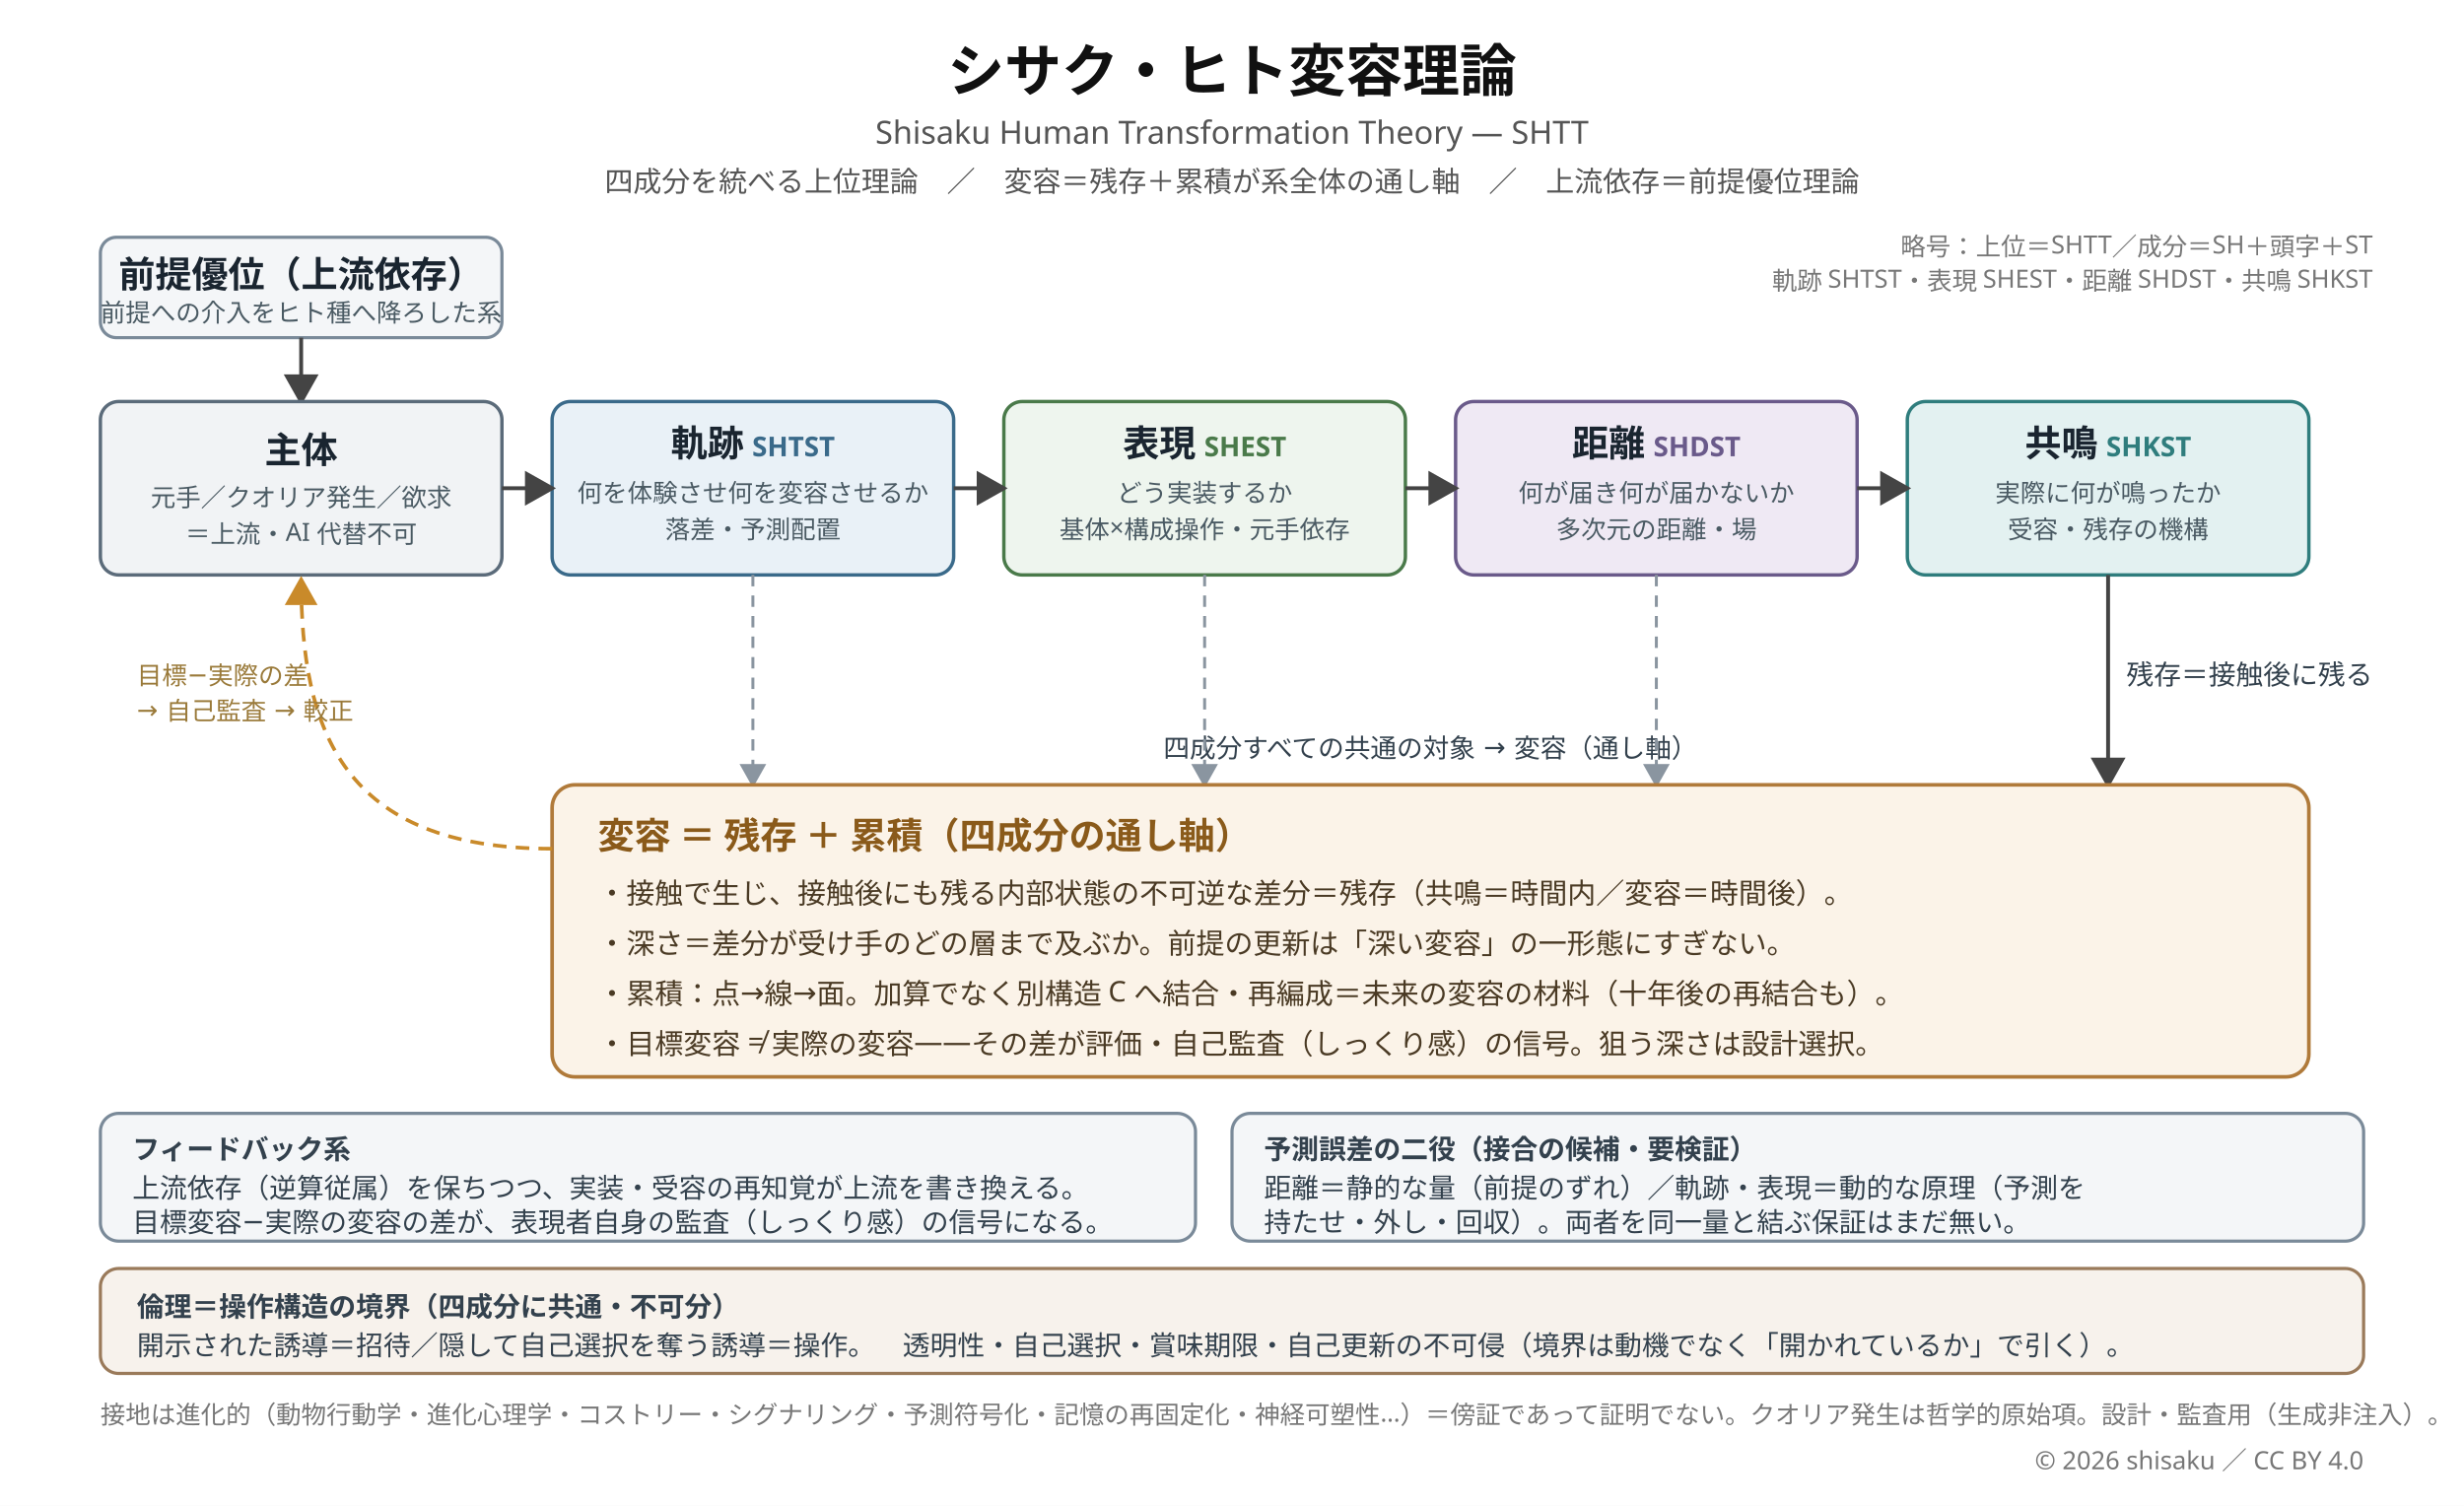
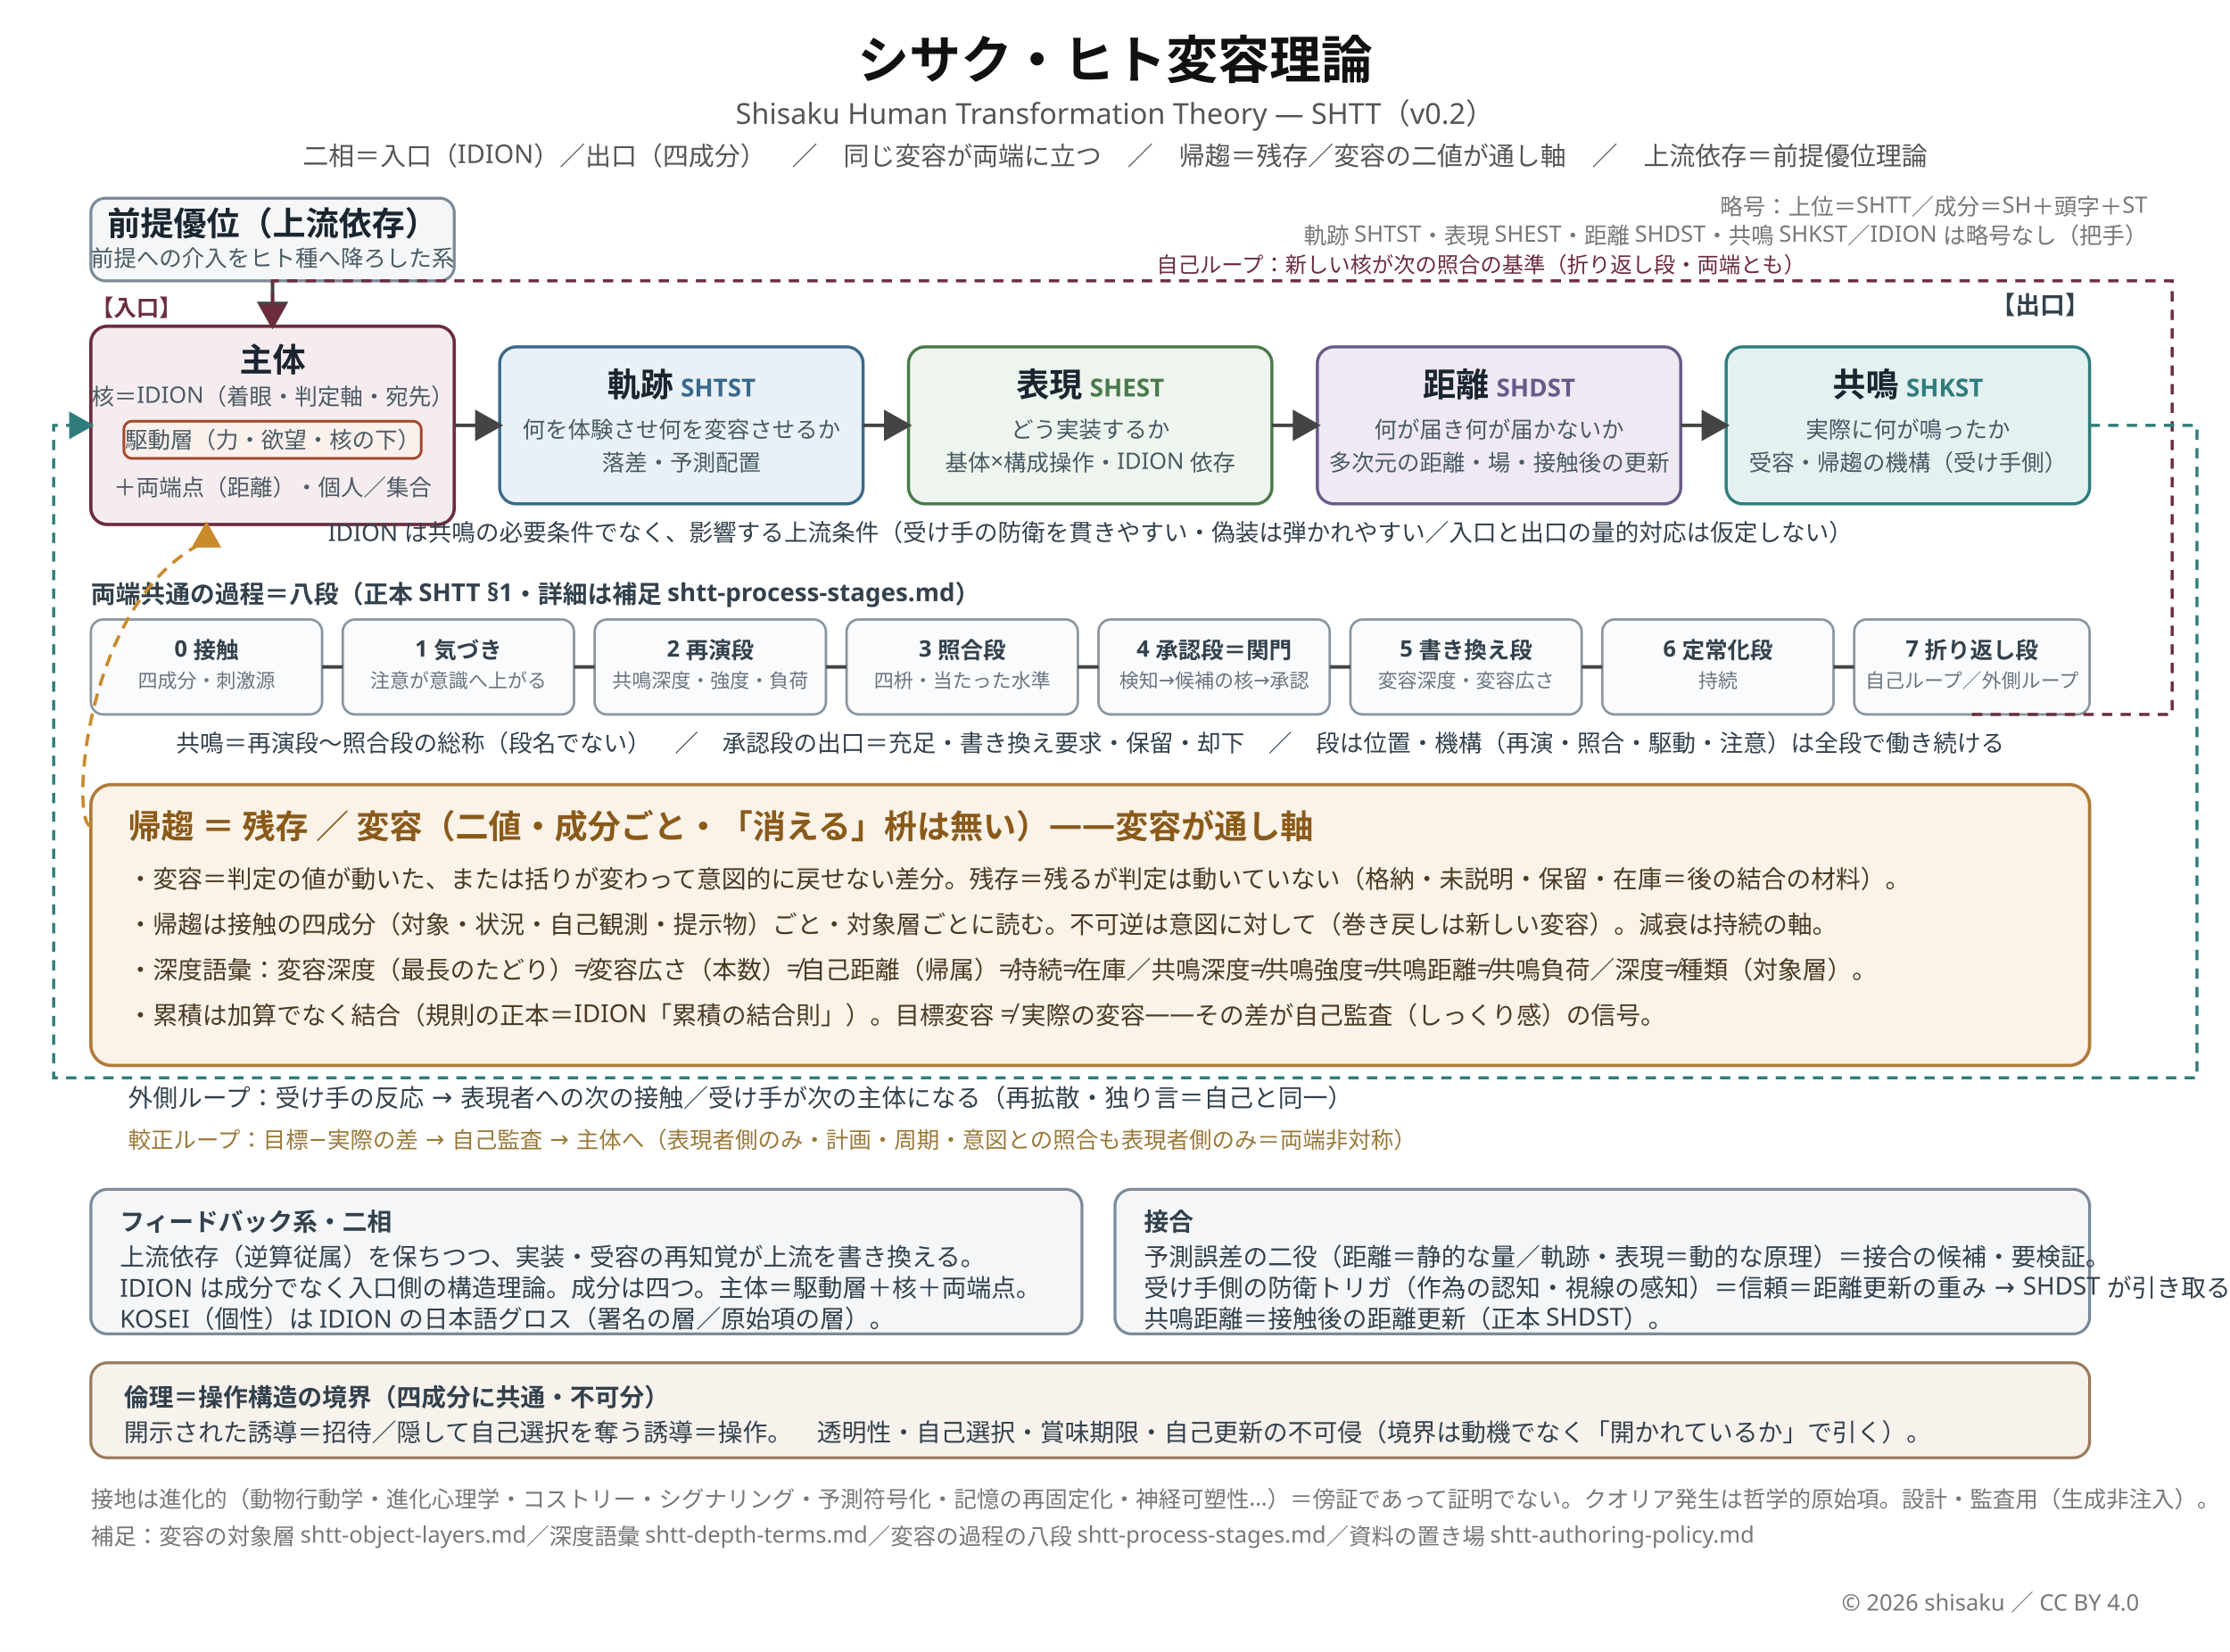
- <svg xmlns="http://www.w3.org/2000/svg" viewBox="0 0 1080 660" font-family="'Hiragino Sans','Noto Sans JP','Yu Gothic',sans-serif">
+ <svg xmlns="http://www.w3.org/2000/svg" viewBox="0 0 1080 800" font-family="'Hiragino Sans','Noto Sans JP','Yu Gothic',sans-serif">
  <defs>
    <marker id="arrow" markerWidth="9" markerHeight="9" refX="7" refY="4.5" orient="auto">
      <path d="M0,0 L8,4.5 L0,9 Z" fill="#444" />
    </marker>
    <marker id="arrowAmber" markerWidth="9" markerHeight="9" refX="7" refY="4.5" orient="auto">
      <path d="M0,0 L8,4.5 L0,9 Z" fill="#c98a2a" />
    </marker>
    <marker id="arrowDash" markerWidth="9" markerHeight="9" refX="7" refY="4.5" orient="auto">
      <path d="M0,0 L8,4.5 L0,9 Z" fill="#8a95a0" />
    </marker>
+     <marker id="arrowIdion" markerWidth="9" markerHeight="9" refX="7" refY="4.5" orient="auto">
+       <path d="M0,0 L8,4.5 L0,9 Z" fill="#6b2d3e" />
+     </marker>
+     <marker id="arrowKyo" markerWidth="9" markerHeight="9" refX="7" refY="4.5" orient="auto">
+       <path d="M0,0 L8,4.5 L0,9 Z" fill="#2f7d7d" />
+     </marker>
    <style>
      .bg{fill:#ffffff}
      .title{fill:#111;font-weight:700}
      .sub{fill:#555}
      .foot{fill:#777;font-size:11px}
      .footR{fill:#777;font-size:11px;text-anchor:end}
-       /* unified component palette */
      .c-traj{stroke:#3a6a8a;fill:#e9f1f7;stroke-width:1.5}
      .c-expr{stroke:#4a7a4a;fill:#eef5ee;stroke-width:1.5}
      .c-dist{stroke:#6a5a8a;fill:#efe9f4;stroke-width:1.5}
      .c-kyo{stroke:#2f7d7d;fill:#e3f1f1;stroke-width:1.5}
      .c-trans{stroke:#b07a3a;fill:#fbf3e8;stroke-width:1.6}
-       .c-subj{stroke:#5b6b7a;fill:#f1f3f5;stroke-width:1.5}
+       .c-idion{stroke:#6b2d3e;fill:#f5ecef;stroke-width:1.6}
+       .c-drive{stroke:#a3472a;fill:#faf0ec;stroke-width:1.3}
      .c-prem{stroke:#7a8a99;fill:#f4f6f8;stroke-width:1.4}
      .c-eth{stroke:#9a7a5a;fill:#f7f2ec;stroke-width:1.4}
+       .c-stage{stroke:#8a95a0;fill:#fafbfc;stroke-width:1.2}
      .nlbl{fill:#1a2530;font-size:16px;text-anchor:middle;font-weight:700}
      .nsub{fill:#4a5a63;font-size:11px;text-anchor:middle}
      .ann{fill:#33414d;font-size:12px}
      .annC{fill:#33414d;font-size:11.5px;text-anchor:middle}
+       .stg{fill:#33414d;font-size:11px;text-anchor:middle;font-weight:700}
+       .stgs{fill:#6a7580;font-size:9.5px;text-anchor:middle}
      .transh{fill:#8a5a1a;font-size:16px;font-weight:700}
-       .transb{fill:#4a3a24;font-size:12.5px}
+       .transb{fill:#4a3a24;font-size:12px}
      .amber{fill:#9a7a3a}
+       .idn{fill:#6b2d3e}
      .flow{stroke:#444;stroke-width:1.7;fill:none}
      .fb{stroke:#c98a2a;stroke-width:1.6;fill:none;stroke-dasharray:6 4}
+       .loopI{stroke:#6b2d3e;stroke-width:1.5;fill:none;stroke-dasharray:5 4}
+       .loopK{stroke:#2f7d7d;stroke-width:1.5;fill:none;stroke-dasharray:5 4}
      .dash{stroke:#8a95a0;stroke-width:1.3;fill:none;stroke-dasharray:5 4}
    </style>
  </defs>
-   <rect class="bg" x="0" y="0" width="1080" height="660" />
-   <text class="title" x="540" y="40" font-size="25" text-anchor="middle">シサク・ヒト変容理論</text>
-   <text class="sub" x="540" y="63" font-size="14" text-anchor="middle">Shisaku Human Transformation Theory — SHTT</text>
-   <text class="sub" x="540" y="84" font-size="12.5" text-anchor="middle">四成分を統べる上位理論　／　変容＝残存＋累積が系全体の通し軸　／　上流依存＝前提優位理論</text>
-   <text class="footR" x="1040" y="112">略号：上位＝SHTT／成分＝SH＋頭字＋ST</text>
-   <text class="footR" x="1040" y="127">軌跡 SHTST・表現 SHEST・距離 SHDST・共鳴 SHKST</text>
-   <rect class="c-prem" x="44" y="104" width="176" height="44" rx="7" />
-   <text class="nlbl" x="132" y="126" font-size="13">前提優位（上流依存）</text>
-   <text class="nsub" x="132" y="141" font-size="10">前提への介入をヒト種へ降ろした系</text>
-   <path class="flow" d="M132,148 L132,176" marker-end="url(#arrow)" />
-   <rect class="c-subj" x="44" y="176" width="176" height="76" rx="8" />
-   <text class="nlbl" x="132" y="203">主体</text>
-   <text class="nsub" x="132" y="222">元手／クオリア発生／欲求</text>
-   <text class="nsub" x="132" y="238" fill="#7a6a5a">＝上流・AI 代替不可</text>
-   <rect class="c-traj" x="242" y="176" width="176" height="76" rx="8" />
-   <text class="nlbl" x="330" y="200">軌跡 <tspan font-size="12" fill="#3a6a8a">SHTST</tspan>
+   <rect class="bg" x="0" y="0" width="1080" height="800" />
+   <text class="title" x="540" y="38" font-size="25" text-anchor="middle">シサク・ヒト変容理論</text>
+   <text class="sub" x="540" y="60" font-size="14" text-anchor="middle">Shisaku Human Transformation Theory — SHTT（v0.2）</text>
+   <text class="sub" x="540" y="80" font-size="12.5" text-anchor="middle">二相＝入口（IDION）／出口（四成分）　／　同じ変容が両端に立つ　／　帰趨＝残存／変容の二値が通し軸　／　上流依存＝前提優位理論</text>
+   <text class="footR" x="1040" y="104">略号：上位＝SHTT／成分＝SH＋頭字＋ST</text>
+   <text class="footR" x="1040" y="118">軌跡 SHTST・表現 SHEST・距離 SHDST・共鳴 SHKST／IDION は略号なし（把手）</text>
+   <rect class="c-prem" x="44" y="96" width="176" height="40" rx="7" />
+   <text class="nlbl" x="132" y="114" font-size="13">前提優位（上流依存）</text>
+   <text class="nsub" x="132" y="129" font-size="10">前提への介入をヒト種へ降ろした系</text>
+   <path class="flow" d="M132,136 L132,158" marker-end="url(#arrow)" />
+   <text class="idn" x="44" y="153" font-size="11" font-weight="700">【入口】</text>
+   <text class="ann" x="1012" y="152" font-size="11" font-weight="700" fill="#2f7d7d" text-anchor="end">【出口】</text>
+   <rect class="c-idion" x="44" y="158" width="176" height="96" rx="8" />
+   <text class="nlbl" x="132" y="180" fill="#6b2d3e">主体</text>
+   <text class="nsub" x="132" y="196" fill="#6b2d3e">核＝IDION（着眼・判定軸・宛先）</text>
+   <rect class="c-drive" x="60" y="204" width="144" height="18" rx="4" />
+   <text class="nsub" x="132" y="217" fill="#a3472a" font-size="10">駆動層（力・欲望・核の下）</text>
+   <text class="nsub" x="132" y="240" fill="#5b6b7a" font-size="10">＋両端点（距離）・個人／集合</text>
+   <rect class="c-traj" x="242" y="168" width="176" height="76" rx="8" />
+   <text class="nlbl" x="330" y="192">軌跡 <tspan font-size="12" fill="#3a6a8a">SHTST</tspan>
  </text>
-   <text class="nsub" x="330" y="220">何を体験させ何を変容させるか</text>
-   <text class="nsub" x="330" y="236" fill="#3a6a8a">落差・予測配置</text>
-   <rect class="c-expr" x="440" y="176" width="176" height="76" rx="8" />
-   <text class="nlbl" x="528" y="200">表現 <tspan font-size="12" fill="#4a7a4a">SHEST</tspan>
+   <text class="nsub" x="330" y="212">何を体験させ何を変容させるか</text>
+   <text class="nsub" x="330" y="228" fill="#3a6a8a">落差・予測配置</text>
+   <rect class="c-expr" x="440" y="168" width="176" height="76" rx="8" />
+   <text class="nlbl" x="528" y="192">表現 <tspan font-size="12" fill="#4a7a4a">SHEST</tspan>
  </text>
-   <text class="nsub" x="528" y="220">どう実装するか</text>
-   <text class="nsub" x="528" y="236" fill="#4a7a4a">基体×構成操作・元手依存</text>
-   <rect class="c-dist" x="638" y="176" width="176" height="76" rx="8" />
-   <text class="nlbl" x="726" y="200">距離 <tspan font-size="12" fill="#6a5a8a">SHDST</tspan>
+   <text class="nsub" x="528" y="212">どう実装するか</text>
+   <text class="nsub" x="528" y="228" fill="#4a7a4a">基体×構成操作・IDION 依存</text>
+   <rect class="c-dist" x="638" y="168" width="176" height="76" rx="8" />
+   <text class="nlbl" x="726" y="192">距離 <tspan font-size="12" fill="#6a5a8a">SHDST</tspan>
  </text>
-   <text class="nsub" x="726" y="220">何が届き何が届かないか</text>
-   <text class="nsub" x="726" y="236" fill="#6a5a8a">多次元の距離・場</text>
-   <rect class="c-kyo" x="836" y="176" width="176" height="76" rx="8" />
-   <text class="nlbl" x="924" y="200">共鳴 <tspan font-size="12" fill="#2f7d7d">SHKST</tspan>
+   <text class="nsub" x="726" y="212">何が届き何が届かないか</text>
+   <text class="nsub" x="726" y="228" fill="#6a5a8a">多次元の距離・場・接触後の更新</text>
+   <rect class="c-kyo" x="836" y="168" width="176" height="76" rx="8" />
+   <text class="nlbl" x="924" y="192">共鳴 <tspan font-size="12" fill="#2f7d7d">SHKST</tspan>
  </text>
-   <text class="nsub" x="924" y="220">実際に何が鳴ったか</text>
-   <text class="nsub" x="924" y="236" fill="#2f7d7d">受容・残存の機構</text>
-   <path class="flow" d="M220,214 L242,214" marker-end="url(#arrow)" />
-   <path class="flow" d="M418,214 L440,214" marker-end="url(#arrow)" />
-   <path class="flow" d="M616,214 L638,214" marker-end="url(#arrow)" />
-   <path class="flow" d="M814,214 L836,214" marker-end="url(#arrow)" />
-   <text class="annC" x="627" y="332" fill="#8a5a1a">四成分すべての共通の対象 → 変容（通し軸）</text>
-   <path class="dash" d="M330,252 L330,344" marker-end="url(#arrowDash)" />
-   <path class="dash" d="M528,252 L528,344" marker-end="url(#arrowDash)" />
-   <path class="dash" d="M726,252 L726,344" marker-end="url(#arrowDash)" />
-   <path class="flow" d="M924,252 L924,344" marker-end="url(#arrow)" />
-   <text class="ann" x="932" y="300" font-size="11" fill="#2f7d7d">残存＝接触後に残る</text>
-   <rect class="c-trans" x="242" y="344" width="770" height="128" rx="10" />
-   <text class="transh" x="262" y="372">変容 ＝ 残存 ＋ 累積（四成分の通し軸）</text>
-   <text class="transb" x="262" y="396">・接触で生じ、接触後にも残る内部状態の不可逆な差分＝残存（共鳴＝時間内／変容＝時間後）。</text>
-   <text class="transb" x="262" y="418">・深さ＝差分が受け手のどの層まで及ぶか。前提の更新は「深い変容」の一形態にすぎない。</text>
-   <text class="transb" x="262" y="440">・累積：点→線→面。加算でなく別構造 C へ結合・再編成＝未来の変容の材料（十年後の再結合も）。</text>
-   <text class="transb" x="262" y="462" fill="#7a5a2a">・目標変容 ≠ 実際の変容——その差が評価・自己監査（しっくり感）の信号。狙う深さは設計選択。</text>
-   <path class="fb" d="M242,372 C150,372 132,320 132,254" marker-end="url(#arrowAmber)" />
-   <text class="amber" x="60" y="300" font-size="11">目標−実際の差</text>
-   <text class="amber" x="60" y="315" font-size="11">→ 自己監査 → 較正</text>
-   <rect class="c-prem" x="44" y="488" width="480" height="56" rx="8" />
-   <text class="ann" x="58" y="508" font-weight="700" fill="#3a4a55">フィードバック系</text>
-   <text class="ann" x="58" y="525" font-size="11.5">上流依存（逆算従属）を保ちつつ、実装・受容の再知覚が上流を書き換える。</text>
-   <text class="ann" x="58" y="540" font-size="11.5">目標変容−実際の変容の差が、表現者自身の監査（しっくり感）の信号になる。</text>
-   <rect class="c-prem" x="540" y="488" width="496" height="56" rx="8" />
-   <text class="ann" x="554" y="508" font-weight="700" fill="#3a4a55">予測誤差の二役（接合の候補・要検証）</text>
-   <text class="ann" x="554" y="525" font-size="11.5">距離＝静的な量（前提のずれ）／軌跡・表現＝動的な原理（予測を</text>
-   <text class="ann" x="554" y="540" font-size="11.5">持たせ・外し・回収）。両者を同一量と結ぶ保証はまだ無い。</text>
-   <rect class="c-eth" x="44" y="556" width="992" height="46" rx="8" />
-   <text class="ann" x="60" y="577" font-size="12.5" font-weight="700" fill="#7a5a3a">倫理＝操作構造の境界（四成分に共通・不可分）</text>
-   <text class="ann" x="60" y="594" font-size="11.5">開示された誘導＝招待／隠して自己選択を奪う誘導＝操作。　透明性・自己選択・賞味期限・自己更新の不可侵（境界は動機でなく「開かれているか」で引く）。</text>
-   <text class="foot" x="44" y="624">接地は進化的（動物行動学・進化心理学・コストリー・シグナリング・予測符号化・記憶の再固定化・神経可塑性…）＝傍証であって証明でない。クオリア発生は哲学的原始項。設計・監査用（生成非注入）。</text>
-   <text class="footR" x="1036" y="644">© 2026 shisaku ／ CC BY 4.0</text>
+   <text class="nsub" x="924" y="212">実際に何が鳴ったか</text>
+   <text class="nsub" x="924" y="228" fill="#2f7d7d">受容・帰趨の機構（受け手側）</text>
+   <path class="flow" d="M220,206 L242,206" marker-end="url(#arrow)" />
+   <path class="flow" d="M418,206 L440,206" marker-end="url(#arrow)" />
+   <path class="flow" d="M616,206 L638,206" marker-end="url(#arrow)" />
+   <path class="flow" d="M814,206 L836,206" marker-end="url(#arrow)" />
+   <text class="annC" x="528" y="262" font-size="10.5" fill="#6b2d3e">IDION は共鳴の必要条件でなく、影響する上流条件（受け手の防衛を貫きやすい・偽装は弾かれやすい／入口と出口の量的対応は仮定しない）</text>
+   <text class="ann" x="44" y="292" font-weight="700" fill="#3a4a55">両端共通の過程＝八段（正本 SHTT §1・詳細は補足 shtt-process-stages.md）</text>
+   <g>
+     <rect class="c-stage" x="44" y="300" width="112" height="46" rx="6" />
+     <text class="stg" x="100" y="318">0 接触</text>
+     <text class="stgs" x="100" y="333">四成分・刺激源</text>
+     <rect class="c-stage" x="166" y="300" width="112" height="46" rx="6" />
+     <text class="stg" x="222" y="318">1 気づき</text>
+     <text class="stgs" x="222" y="333">注意が意識へ上がる</text>
+     <rect class="c-stage" x="288" y="300" width="112" height="46" rx="6" stroke="#2f7d7d" />
+     <text class="stg" x="344" y="318">2 再演段</text>
+     <text class="stgs" x="344" y="333">共鳴深度・強度・負荷</text>
+     <rect class="c-stage" x="410" y="300" width="112" height="46" rx="6" stroke="#2f7d7d" />
+     <text class="stg" x="466" y="318">3 照合段</text>
+     <text class="stgs" x="466" y="333">四枡・当たった水準</text>
+     <rect class="c-stage" x="532" y="300" width="112" height="46" rx="6" stroke="#a3472a" stroke-width="1.8" />
+     <text class="stg" x="588" y="318" fill="#a3472a">4 承認段＝関門</text>
+     <text class="stgs" x="588" y="333">検知→候補の核→承認</text>
+     <rect class="c-stage" x="654" y="300" width="112" height="46" rx="6" stroke="#b07a3a" />
+     <text class="stg" x="710" y="318">5 書き換え段</text>
+     <text class="stgs" x="710" y="333">変容深度・変容広さ</text>
+     <rect class="c-stage" x="776" y="300" width="112" height="46" rx="6" stroke="#b07a3a" />
+     <text class="stg" x="832" y="318">6 定常化段</text>
+     <text class="stgs" x="832" y="333">持続</text>
+     <rect class="c-stage" x="898" y="300" width="114" height="46" rx="6" />
+     <text class="stg" x="955" y="318">7 折り返し段</text>
+     <text class="stgs" x="955" y="333">自己ループ／外側ループ</text>
+   </g>
+   <path class="flow" d="M156,323 L166,323" />
+   <path class="flow" d="M278,323 L288,323" />
+   <path class="flow" d="M400,323 L410,323" />
+   <path class="flow" d="M522,323 L532,323" />
+   <path class="flow" d="M644,323 L654,323" />
+   <path class="flow" d="M766,323 L776,323" />
+   <path class="flow" d="M888,323 L898,323" />
+   <text class="annC" x="528" y="364" font-size="10.5">共鳴＝再演段〜照合段の総称（段名でない）　／　承認段の出口＝充足・書き換え要求・保留・却下　／　段は位置・機構（再演・照合・駆動・注意）は全段で働き続ける</text>
+   <rect class="c-trans" x="44" y="380" width="968" height="136" rx="10" />
+   <text class="transh" x="62" y="406">帰趨 ＝ 残存 ／ 変容（二値・成分ごと・「消える」枡は無い）——変容が通し軸</text>
+   <text class="transb" x="62" y="430">・変容＝判定の値が動いた、または括りが変わって意図的に戻せない差分。残存＝残るが判定は動いていない（格納・未説明・保留・在庫＝後の結合の材料）。</text>
+   <text class="transb" x="62" y="452">・帰趨は接触の四成分（対象・状況・自己観測・提示物）ごと・対象層ごとに読む。不可逆は意図に対して（巻き戻しは新しい変容）。減衰は持続の軸。</text>
+   <text class="transb" x="62" y="474">・深度語彙：変容深度（最長のたどり）≠変容広さ（本数）≠自己距離（帰属）≠持続≠在庫／共鳴深度≠共鳴強度≠共鳴距離≠共鳴負荷／深度≠種類（対象層）。</text>
+   <text class="transb" x="62" y="496" fill="#7a5a2a">・累積は加算でなく結合（規則の正本＝IDION「累積の結合則」）。目標変容 ≠ 実際の変容——その差が自己監査（しっくり感）の信号。</text>
+   <path class="loopI" d="M955,346 L1052,346 L1052,136 L132,136 L132,158" marker-end="url(#arrowIdion)" />
+   <text class="idn" x="560" y="132" font-size="10.5">自己ループ：新しい核が次の照合の基準（折り返し段・両端とも）</text>
+   <path class="loopK" d="M1012,206 L1064,206 L1064,522 L26,522 L26,206 L44,206" marker-end="url(#arrowKyo)" />
+   <text class="ann" x="62" y="536" font-size="11" fill="#2f7d7d">外側ループ：受け手の反応 → 表現者への次の接触／受け手が次の主体になる（再拡散・独り言＝自己と同一）</text>
+   <path class="fb" d="M44,400 C34,400 40,290 100,262 L100,254" marker-end="url(#arrowAmber)" />
+   <text class="amber" x="62" y="556" font-size="11">較正ループ：目標−実際の差 → 自己監査 → 主体へ（表現者側のみ・計画・周期・意図との照合も表現者側のみ＝両端非対称）</text>
+   <rect class="c-prem" x="44" y="576" width="480" height="70" rx="8" />
+   <text class="ann" x="58" y="596" font-weight="700" fill="#3a4a55">フィードバック系・二相</text>
+   <text class="ann" x="58" y="613" font-size="11">上流依存（逆算従属）を保ちつつ、実装・受容の再知覚が上流を書き換える。</text>
+   <text class="ann" x="58" y="628" font-size="11">IDION は成分でなく入口側の構造理論。成分は四つ。主体＝駆動層＋核＋両端点。</text>
+   <text class="ann" x="58" y="643" font-size="11">KOSEI（個性）は IDION の日本語グロス（署名の層／原始項の層）。</text>
+   <rect class="c-prem" x="540" y="576" width="472" height="70" rx="8" />
+   <text class="ann" x="554" y="596" font-weight="700" fill="#3a4a55">接合</text>
+   <text class="ann" x="554" y="613" font-size="11">予測誤差の二役（距離＝静的な量／軌跡・表現＝動的な原理）＝接合の候補・要検証。</text>
+   <text class="ann" x="554" y="628" font-size="11">受け手側の防衛トリガ（作為の認知・視線の感知）＝信頼＝距離更新の重み → SHDST が引き取る。</text>
+   <text class="ann" x="554" y="643" font-size="11">共鳴距離＝接触後の距離更新（正本 SHDST）。</text>
+   <rect class="c-eth" x="44" y="660" width="968" height="46" rx="8" />
+   <text class="ann" x="60" y="681" font-size="12.5" font-weight="700" fill="#7a5a3a">倫理＝操作構造の境界（四成分に共通・不可分）</text>
+   <text class="ann" x="60" y="698" font-size="11.5">開示された誘導＝招待／隠して自己選択を奪う誘導＝操作。　透明性・自己選択・賞味期限・自己更新の不可侵（境界は動機でなく「開かれているか」で引く）。</text>
+   <text class="foot" x="44" y="730">接地は進化的（動物行動学・進化心理学・コストリー・シグナリング・予測符号化・記憶の再固定化・神経可塑性…）＝傍証であって証明でない。クオリア発生は哲学的原始項。設計・監査用（生成非注入）。</text>
+   <text class="foot" x="44" y="748">補足：変容の対象層 shtt-object-layers.md／深度語彙 shtt-depth-terms.md／変容の過程の八段 shtt-process-stages.md／資料の置き場 shtt-authoring-policy.md</text>
+   <text class="footR" x="1036" y="780">© 2026 shisaku ／ CC BY 4.0</text>
</svg>
